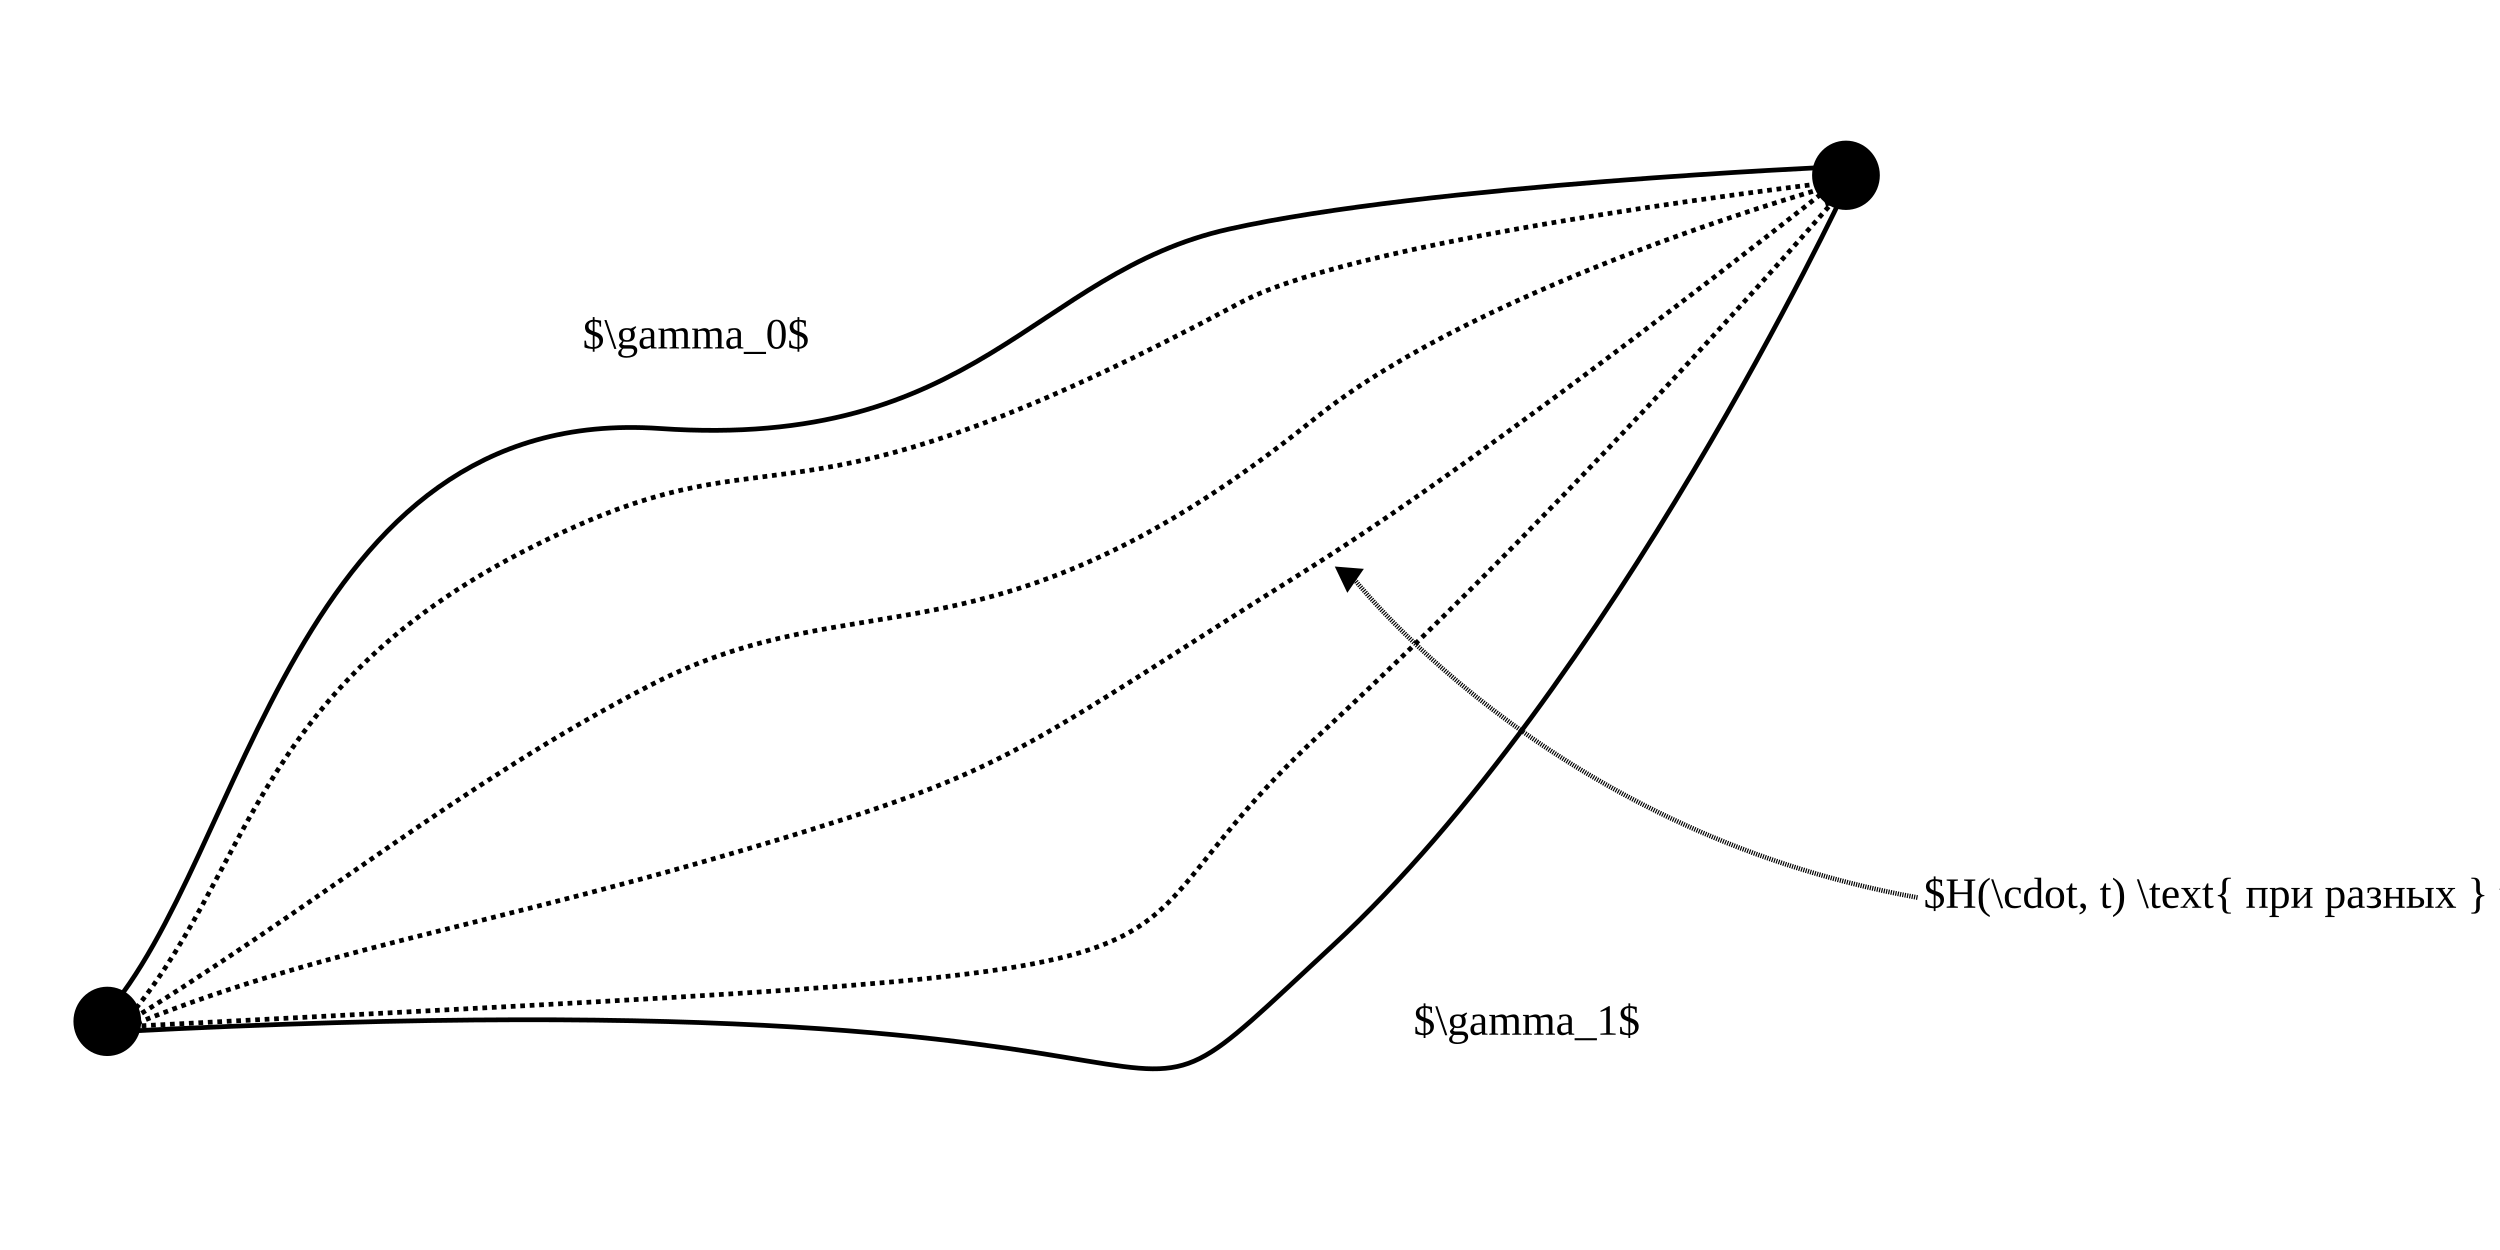
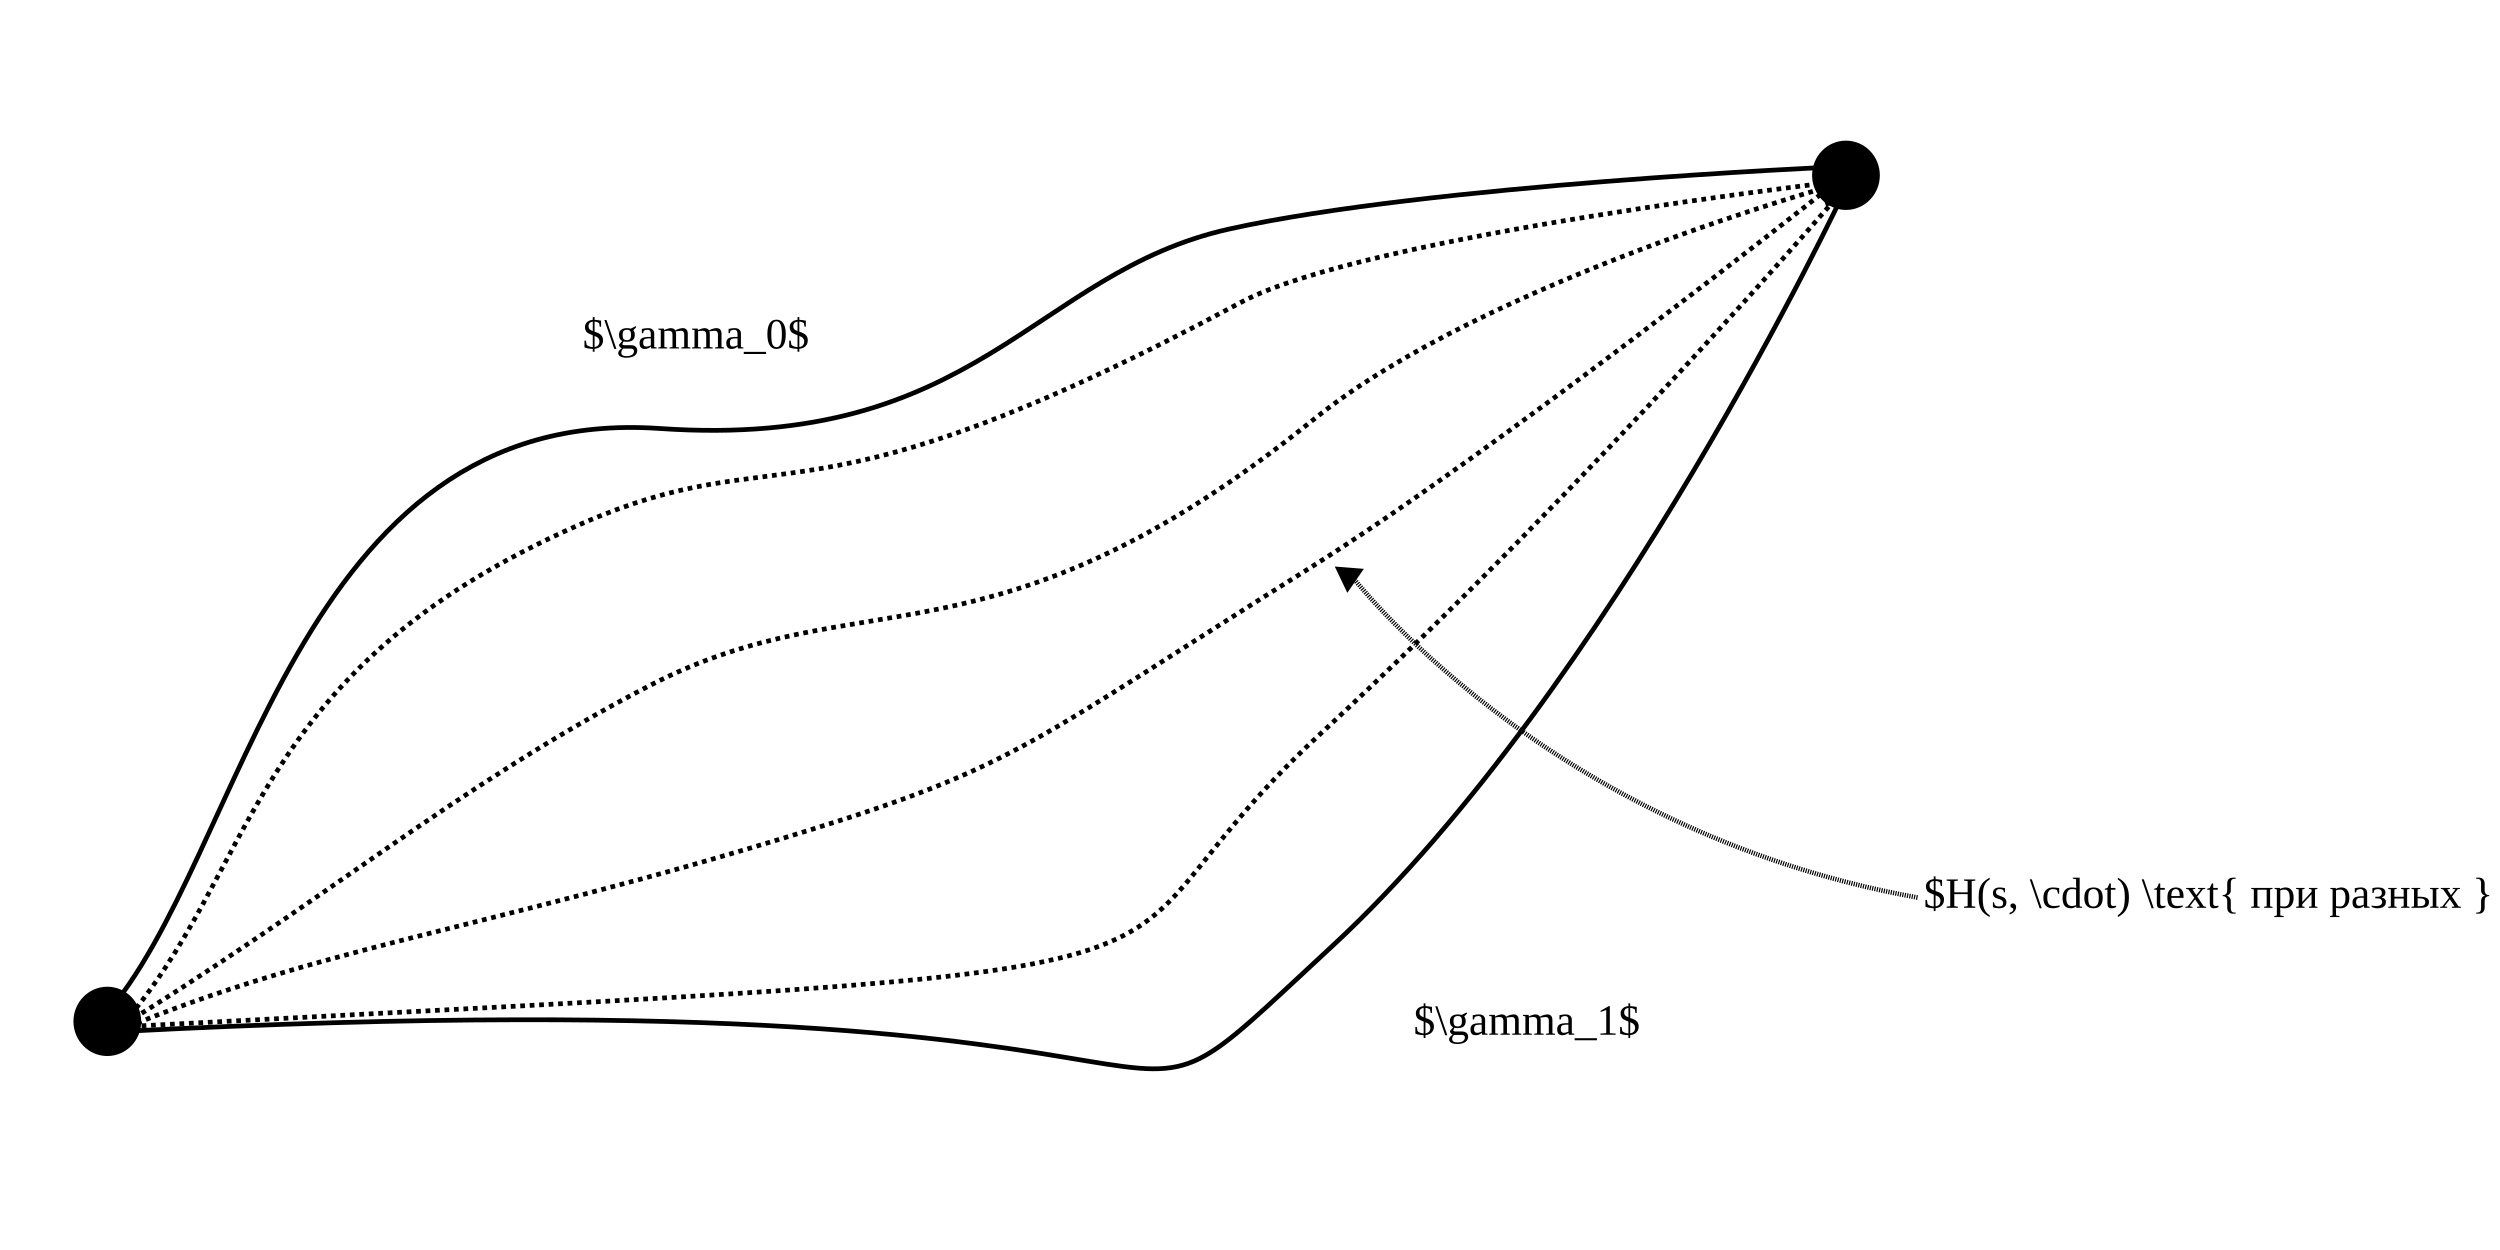
<svg xmlns="http://www.w3.org/2000/svg" width="240mm" height="120mm" viewBox="0 0 240 120" version="1.1" id="svg8">
  <defs id="defs2">
    <marker style="overflow:visible" id="TriangleStart" refX="0" refY="0" orient="auto-start-reverse" markerWidth="5.324" markerHeight="6.155" viewBox="0 0 5.324 6.155" preserveAspectRatio="xMidYMid">
      <path transform="scale(0.5)" style="fill:context-stroke;fill-rule:evenodd;stroke:context-stroke;stroke-width:1pt" d="M 5.77,0 -2.88,5 V -5 Z" id="path135" />
    </marker>
  </defs>
  <g id="layer1" transform="translate(0,-177)">
    <ellipse style="fill:#000000;fill-opacity:1;fill-rule:evenodd;stroke-width:0.062;stroke-linejoin:round" id="path235" cx="10.302" cy="275.052" rx="3.252" ry="3.327" />
    <ellipse style="fill:#000000;fill-opacity:1;fill-rule:evenodd;stroke-width:0.062;stroke-linejoin:round" id="path235-3" cx="177.212" cy="-193.828" rx="3.252" ry="3.327" transform="scale(1,-1)" />
    <path style="fill:none;fill-opacity:1;fill-rule:evenodd;stroke:#000000;stroke-width:0.455;stroke-linejoin:round;stroke-dasharray:none;stroke-opacity:1" d="m 9.969,274.597 c 13.622,-15.246 18.177,-58.893 53.376,-56.461 30.585,2.113 35.806,-14.94 54.642,-19.145 19.008,-4.243 58.122,-5.964 58.122,-5.964 l 0.493,1.599" id="path1079" />
    <path style="fill:none;fill-opacity:1;fill-rule:evenodd;stroke:#000000;stroke-width:0.455;stroke-linejoin:round;stroke-dasharray:none;stroke-opacity:1" d="m 11.604,276.025 c 118.585,-6.225 89.621,16.462 116.334,-8.241 26.713,-24.702 49.119,-72.42 49.119,-72.42" id="path1081" />
    <path style="fill:none;fill-opacity:1;fill-rule:evenodd;stroke:#000000;stroke-width:0.455;stroke-linejoin:round;stroke-dasharray:0.455, 0.455;stroke-dashoffset:0;stroke-opacity:1" d="m 11.775,275.569 c 118.585,-6.225 88.258,-3.404 114.971,-28.106 26.713,-24.702 50.481,-52.554 50.481,-52.554" id="path1081-3" />
    <path style="fill:none;fill-opacity:1;fill-rule:evenodd;stroke:#000000;stroke-width:0.455;stroke-linejoin:round;stroke-dasharray:0.455, 0.455;stroke-dashoffset:0;stroke-opacity:1" d="m 11.312,275.878 c 13.622,-15.246 12.002,-34.287 44.295,-48.502 20.073,-8.835 20.995,1.496 63.516,-21.348 11.947,-6.418 58.328,-11.72 58.328,-11.72 l 0.493,1.599" id="path1079-6" />
    <path style="fill:none;fill-opacity:1;fill-rule:evenodd;stroke:#000000;stroke-width:0.455;stroke-linejoin:round;stroke-dasharray:0.455, 0.455;stroke-dashoffset:0;stroke-opacity:1" d="m 10.499,276.184 c 19.712,-11.966 33.615,-23.947 51.891,-33.381 20.347,-10.502 32.802,-0.636 63.757,-25.564 16.575,-13.348 50.491,-22.626 50.491,-22.626 l 0.493,1.599" id="path1079-6-7" />
    <path style="fill:none;fill-opacity:1;fill-rule:evenodd;stroke:#000000;stroke-width:0.455;stroke-linejoin:round;stroke-dasharray:0.455, 0.455;stroke-dashoffset:0;stroke-opacity:1" d="M 8.966,276.978 C 29.746,267.847 45.596,266.633 77.488,256.761 c 20.22,-6.259 21.54,-8.49 48.211,-25.209 18.031,-11.303 49.406,-36.143 49.406,-36.143 l 0.493,1.599" id="path1079-6-7-5" />
    <text xml:space="preserve" style="font-size:3.175px;fill:none;fill-opacity:1;fill-rule:evenodd;stroke:#000000;stroke-width:0.347;stroke-linejoin:round;stroke-dasharray:none;stroke-dashoffset:0;stroke-opacity:1" x="31.445" y="223.051" id="text2987">
      <tspan id="tspan2985" style="stroke-width:0.347;stroke-dasharray:none" x="31.445" y="223.051" />
    </text>
    <text xml:space="preserve" style="font-size:4.163px;fill:#000000;fill-opacity:1;fill-rule:evenodd;stroke:none;stroke-width:0.455;stroke-linejoin:round;stroke-dasharray:none;stroke-dashoffset:0;stroke-opacity:1" x="55.939" y="210.451" id="text2991">
      <tspan style="fill:#000000;fill-opacity:1;stroke:none;stroke-width:0.455" x="55.939" y="210.451" id="tspan3208">$\gamma_0$</tspan>
    </text>
    <text xml:space="preserve" style="font-size:4.163px;fill:#000000;fill-opacity:1;fill-rule:evenodd;stroke:none;stroke-width:0.455;stroke-linejoin:round;stroke-dasharray:none;stroke-dashoffset:0;stroke-opacity:1" x="135.705" y="276.336" id="text2991-5">
      <tspan style="fill:#000000;fill-opacity:1;stroke:none;stroke-width:0.455" x="135.705" y="276.336" id="tspan3245">$\gamma_1$</tspan>
    </text>
    <path style="fill:none;fill-opacity:1;fill-rule:evenodd;stroke:#000000;stroke-width:0.455;stroke-linejoin:round;stroke-dasharray:0.114, 0.114;stroke-dashoffset:0;stroke-opacity:1;marker-end:url(#TriangleStart)" d="m 184.08,263.165 c -35.852,-6.445 -54.584,-31.188 -54.584,-31.188 l -0.026,0.325" id="path3249" />
    <text xml:space="preserve" style="font-size:4.163px;fill:#000000;fill-opacity:1;fill-rule:evenodd;stroke:none;stroke-width:0.455;stroke-linejoin:round;stroke-dasharray:0.114, 0.114;stroke-dashoffset:0;stroke-opacity:1" x="184.672" y="264.149" id="text3472">
-       <tspan id="tspan3470" style="fill:#000000;fill-opacity:1;stroke:none;stroke-width:0.455" x="184.672" y="264.149">$H(\cdot, t) \text{ при разных } t$</tspan>
+       <tspan id="tspan3470" style="fill:#000000;fill-opacity:1;stroke:none;stroke-width:0.455" x="184.672" y="264.149">$H(s, \cdot) \text{ при разных } s$</tspan>
    </text>
  </g>
</svg>
